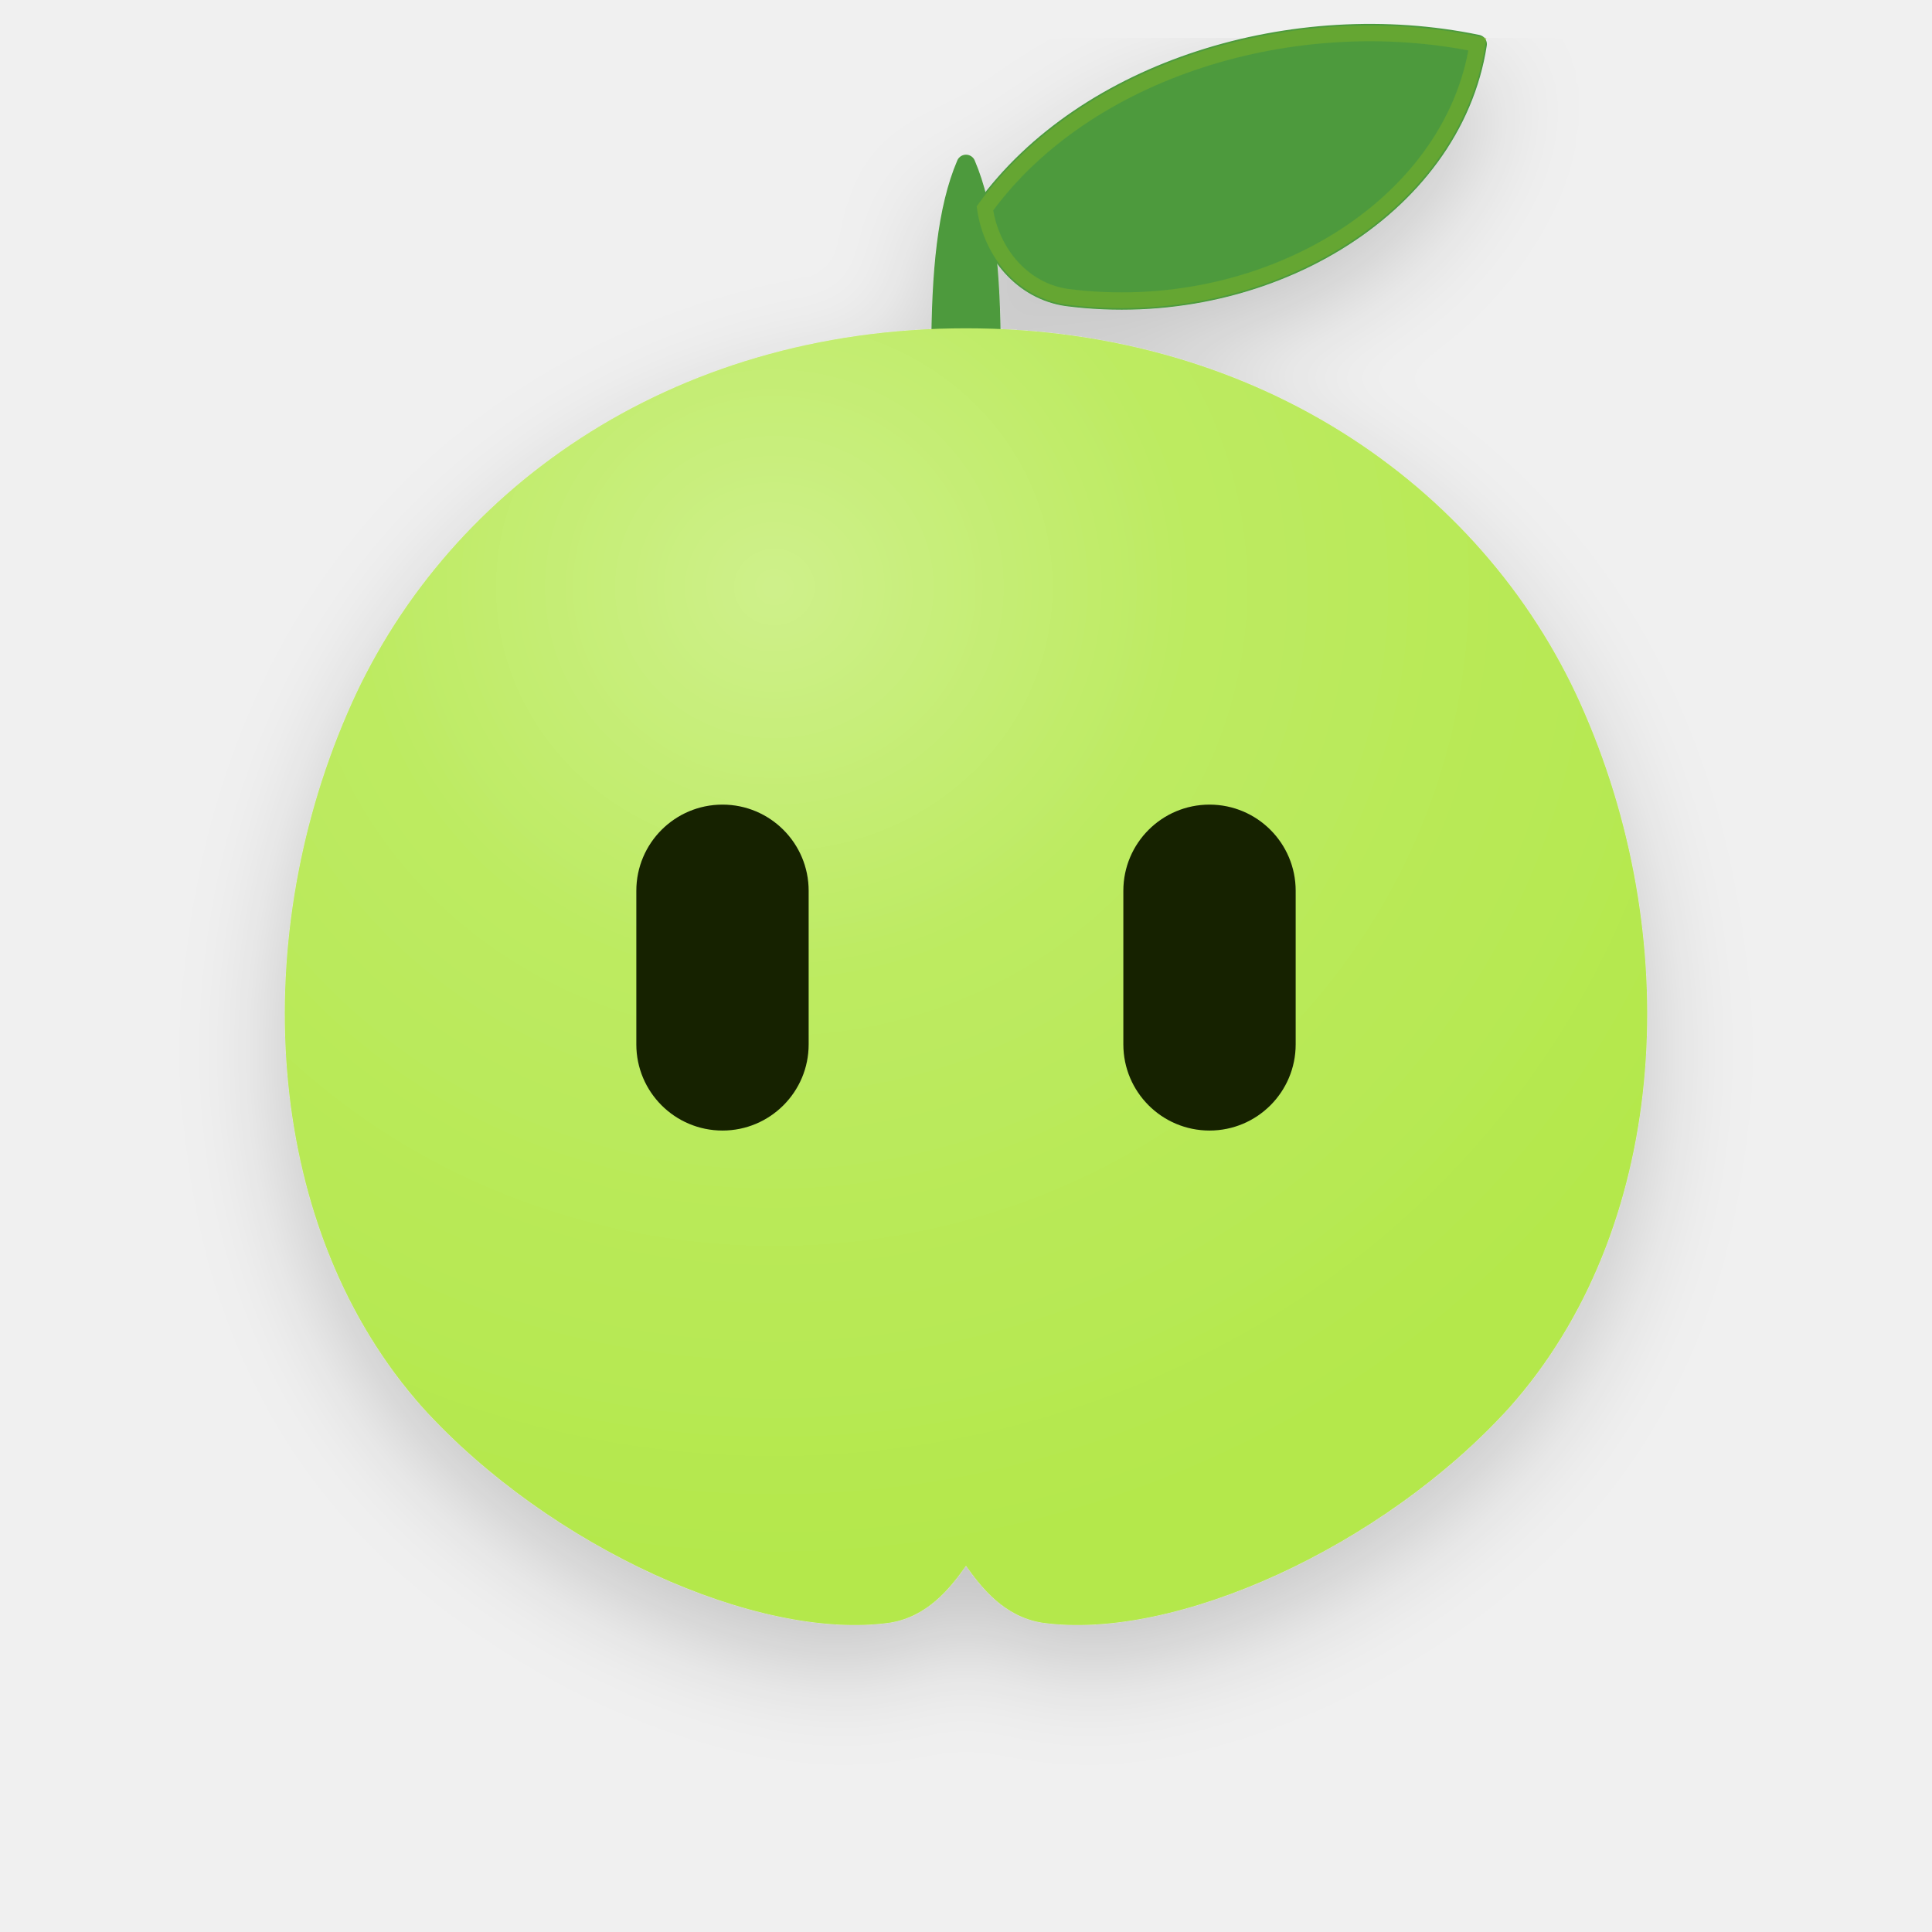
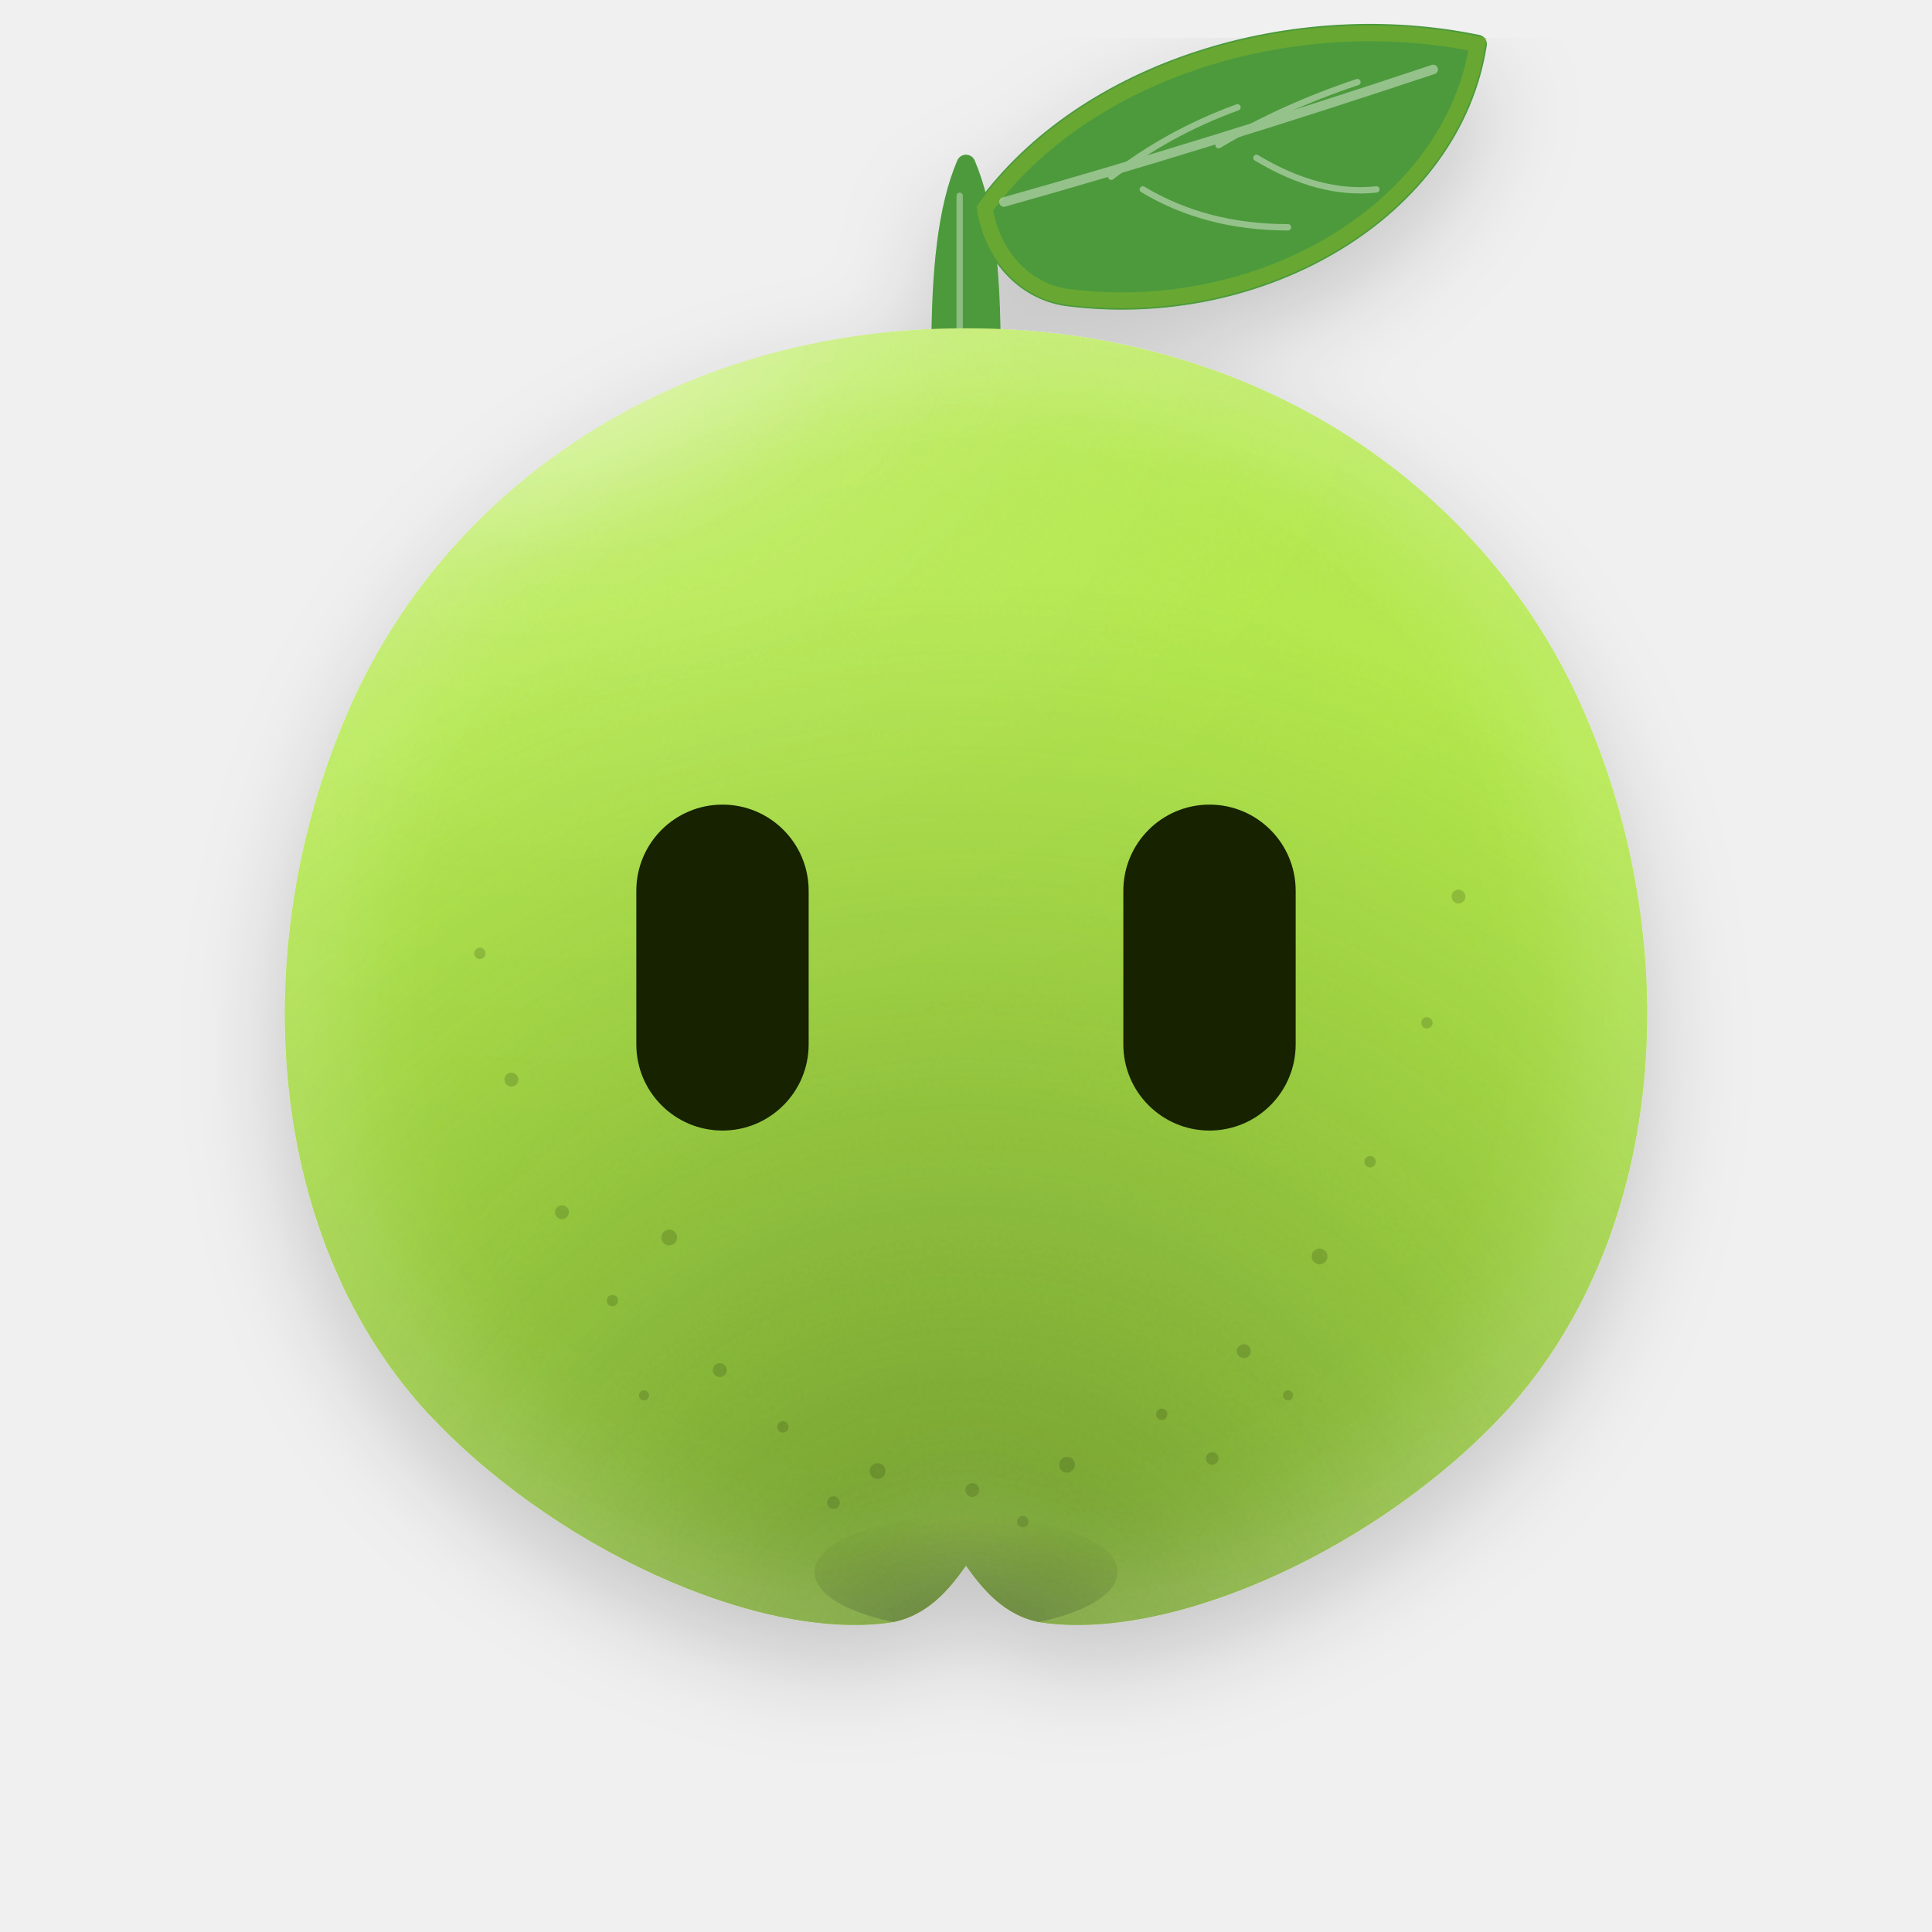
<svg xmlns="http://www.w3.org/2000/svg" viewBox="0 0 612 612" width="100%" height="100%" fill="none">
  <style>
    @keyframes float {
      0%, 100% {
        transform: translateY(0px) rotate(0deg);
      }
      50% {
        transform: translateY(-9px) rotate(1deg);
      }
    }
    @keyframes blink {
      0%, 45%, 52%, 100% {
        transform: scaleY(1);
      }
      48% {
        transform: scaleY(0.08);
      }
    }
    @keyframes sway {
      0%, 100% {
        transform: rotate(0deg);
      }
      50% {
        transform: rotate(5deg);
      }
    }
    .mascot-container {
      animation: float 4s ease-in-out infinite;
      transform-origin: 306px 306px;
    }
    .mascot-leaf {
      animation: sway 4s ease-in-out infinite;
      transform-origin: 312px 66px;
    }
    .mascot-eyes {
      animation: blink 3.8s ease-in-out infinite;
      transform-origin: 306px 306px;
    }
  </style>
  <defs>
    <filter id="soft-shadow" x="-15%" y="-15%" width="130%" height="130%">
      <feDropShadow dx="0" dy="12" stdDeviation="16" flood-color="#000000" flood-opacity="0.18" />
    </filter>
-     <radialGradient id="highlight" cx="36%" cy="20%" r="75%">
-       <stop offset="0%" stop-color="#ffffff" stop-opacity="0.35" />
-       <stop offset="40%" stop-color="#ffffff" stop-opacity="0.12" />
+     <clipPath id="body-clip">
+       <path d="M306 104c94 0 166 52 196 122 32 74 26 164-24 220-40 44-106 74-148 68-12-2-19-11-24-18-5 7-12 16-24 18-42 6-108-24-148-68-50-56-56-146-24-220 30-70 102-122 196-122Z" />
+     </clipPath>
+     <filter id="inner-blur" x="-20%" y="-20%" width="140%" height="140%">
+       <feGaussianBlur stdDeviation="18" />
+     </filter>
+     <filter id="citrus-grain" x="0%" y="0%" width="100%" height="100%">
+       <feTurbulence type="fractalNoise" baseFrequency="0.75" numOctaves="3" stitchTiles="stitch" result="noise" />
+       <feColorMatrix type="matrix" values="0 0 0 0 0  0 0 0 0 0  0 0 0 0 0  0 0 0 0.22 0" in="noise" result="coloredNoise" />
+       <feComposite in="coloredNoise" in2="SourceGraphic" operator="in" />
+     </filter>
+     <radialGradient id="citrus-depth" cx="50%" cy="88%" r="68%">
+       <stop offset="0%" stop-color="#19330a" stop-opacity="0.45" />
+       <stop offset="45%" stop-color="#22420f" stop-opacity="0.22" />
+       <stop offset="85%" stop-color="#2e5416" stop-opacity="0" />
+     </radialGradient>
+     <radialGradient id="sun-sheen" cx="32%" cy="20%" r="62%">
+       <stop offset="0%" stop-color="#ffffff" stop-opacity="0.48" />
+       <stop offset="28%" stop-color="#ffffff" stop-opacity="0.2" />
+       <stop offset="65%" stop-color="#ffffff" stop-opacity="0.04" />
      <stop offset="100%" stop-color="#ffffff" stop-opacity="0" />
+     </radialGradient>
+     <radialGradient id="main-glow" cx="36%" cy="20%" r="78%">
+       <stop offset="0%" stop-color="#ffffff" stop-opacity="0.32" />
+       <stop offset="36%" stop-color="#ffffff" stop-opacity="0.12" />
+       <stop offset="72%" stop-color="#ffffff" stop-opacity="0.02" />
+       <stop offset="100%" stop-color="#ffffff" stop-opacity="0" />
+     </radialGradient>
+     <radialGradient id="rim-glow" cx="50%" cy="50%" r="50%">
+       <stop offset="72%" stop-color="#ffffff" stop-opacity="0" />
+       <stop offset="92%" stop-color="#ffffff" stop-opacity="0.18" />
+       <stop offset="100%" stop-color="#ffffff" stop-opacity="0.32" />
+     </radialGradient>
+     <radialGradient id="dimple-depth" cx="50%" cy="100%" r="100%">
+       <stop offset="0%" stop-color="#122506" stop-opacity="0.35" />
+       <stop offset="100%" stop-color="#122506" stop-opacity="0" />
    </radialGradient>
  </defs>
  <g class="mascot-container" filter="url(#soft-shadow)">
    <path d="M298 112c0-26 2-46 8-60 6 14 8 34 8 60Z" fill="#4e9a3e" stroke="#4e9a3e" stroke-width="6" stroke-linejoin="round" />
+     <path d="M304 62 L304 108" fill="none" opacity="0.35" stroke="#ffffff" stroke-width="2" stroke-linecap="round" />
+     <ellipse cx="306" cy="114" rx="14" ry="6" fill="#4e9a3e" opacity="0.8" />
    <g class="mascot-leaf">
      <path d="M312 66c32-44 98-64 156-52-8 52-68 88-130 80-14-2-24-14-26-28Z" fill="#4e9a3e" stroke="#4e9a3e" stroke-width="6" stroke-linejoin="round" />
-       <path d="M312 66c32-44 98-64 156-52-8 52-68 88-130 80-14-2-24-14-26-28Z" fill="none" opacity="0.4" stroke="#86b81f" stroke-width="5" stroke-linecap="round" />
+       <path d="M312 66c32-44 98-64 156-52-8 52-68 88-130 80-14-2-24-14-26-28Z" fill="none" opacity="0.45" stroke="#86b81f" stroke-width="5" stroke-linecap="round" />
+       <g opacity="0.4" stroke="#ffffff" stroke-linecap="round">
+         <path d="M318 64 Q382 46 454 22" fill="none" stroke-width="3" />
+         <path d="M352 56 Q370 42 392 34" fill="none" stroke-width="2" />
+         <path d="M386 46 Q406 34 430 26" fill="none" stroke-width="2" />
+         <path d="M362 60 Q382 72 408 72" fill="none" stroke-width="2" />
+         <path d="M398 50 Q418 62 436 60" fill="none" stroke-width="2" />
+       </g>
    </g>
    <path d="M306 104c94 0 166 52 196 122 32 74 26 164-24 220-40 44-106 74-148 68-12-2-19-11-24-18-5 7-12 16-24 18-42 6-108-24-148-68-50-56-56-146-24-220 30-70 102-122 196-122Z" fill="#b4e84c" />
-     <path d="M306 104c94 0 166 52 196 122 32 74 26 164-24 220-40 44-106 74-148 68-12-2-19-11-24-18-5 7-12 16-24 18-42 6-108-24-148-68-50-56-56-146-24-220 30-70 102-122 196-122Z" fill="url(#highlight)" />
+     <g clip-path="url(#body-clip)">
+       <rect width="612" height="612" fill="url(#citrus-depth)" />
+       <ellipse cx="244" cy="196" rx="232" ry="188" fill="url(#main-glow)" />
+       <ellipse cx="210" cy="160" rx="140" ry="100" fill="url(#sun-sheen)" />
+       <ellipse cx="306" cy="320" rx="306" ry="252" fill="url(#rim-glow)" opacity="0.6" />
+       <rect width="612" height="612" fill="#ffffff" filter="url(#citrus-grain)" opacity="0.22" style="mix-blend-mode: overlay;" />
+       <g opacity="0.18" fill="#142805">
+         <circle cx="178" cy="384" r="2.2" />
+         <circle cx="194" cy="412" r="1.8" />
+         <circle cx="212" cy="392" r="2.5" />
+         <circle cx="228" cy="434" r="2.2" />
+         <circle cx="248" cy="452" r="1.8" />
+         <circle cx="278" cy="466" r="2.5" />
+         <circle cx="308" cy="472" r="2.2" />
+         <circle cx="338" cy="464" r="2.5" />
+         <circle cx="368" cy="448" r="1.8" />
+         <circle cx="394" cy="428" r="2.2" />
+         <circle cx="418" cy="398" r="2.5" />
+         <circle cx="434" cy="368" r="1.8" />
+         <circle cx="162" cy="342" r="2.2" />
+         <circle cx="152" cy="302" r="1.8" />
+         <circle cx="452" cy="324" r="1.8" />
+         <circle cx="462" cy="284" r="2.2" />
+         <circle cx="204" cy="442" r="1.6" />
+         <circle cx="264" cy="476" r="2" />
+         <circle cx="324" cy="482" r="1.8" />
+         <circle cx="384" cy="462" r="2" />
+         <circle cx="408" cy="442" r="1.6" />
+       </g>
+       <ellipse cx="306" cy="498" rx="48" ry="18" fill="url(#dimple-depth)" />
+       <path d="M306 104c94 0 166 52 196 122 32 74 26 164-24 220-40 44-106 74-148 68-12-2-19-11-24-18-5 7-12 16-24 18-42 6-108-24-148-68-50-56-56-146-24-220 30-70 102-122 196-122Z" fill="none" filter="url(#inner-blur)" opacity="0.22" stroke="white" stroke-width="26" />
+     </g>
    <g class="mascot-eyes" fill="#142206">
      <rect x="201.569" y="254.878" width="54.589" height="103.245" rx="27.295" />
      <rect x="355.842" y="254.878" width="54.589" height="103.245" rx="27.295" />
    </g>
  </g>
</svg>
